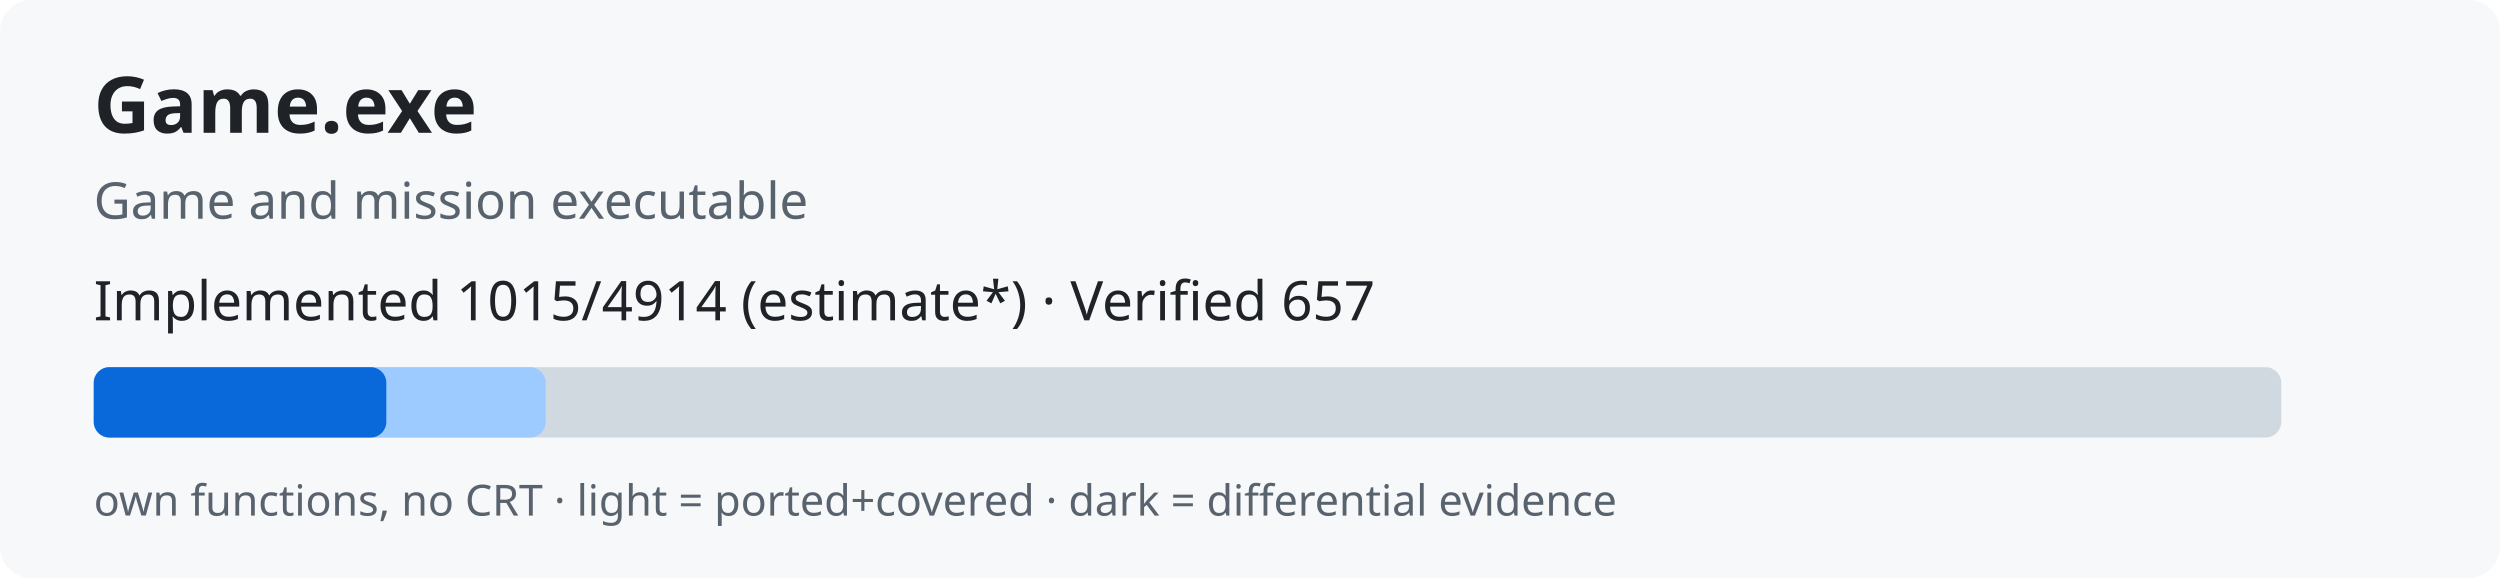
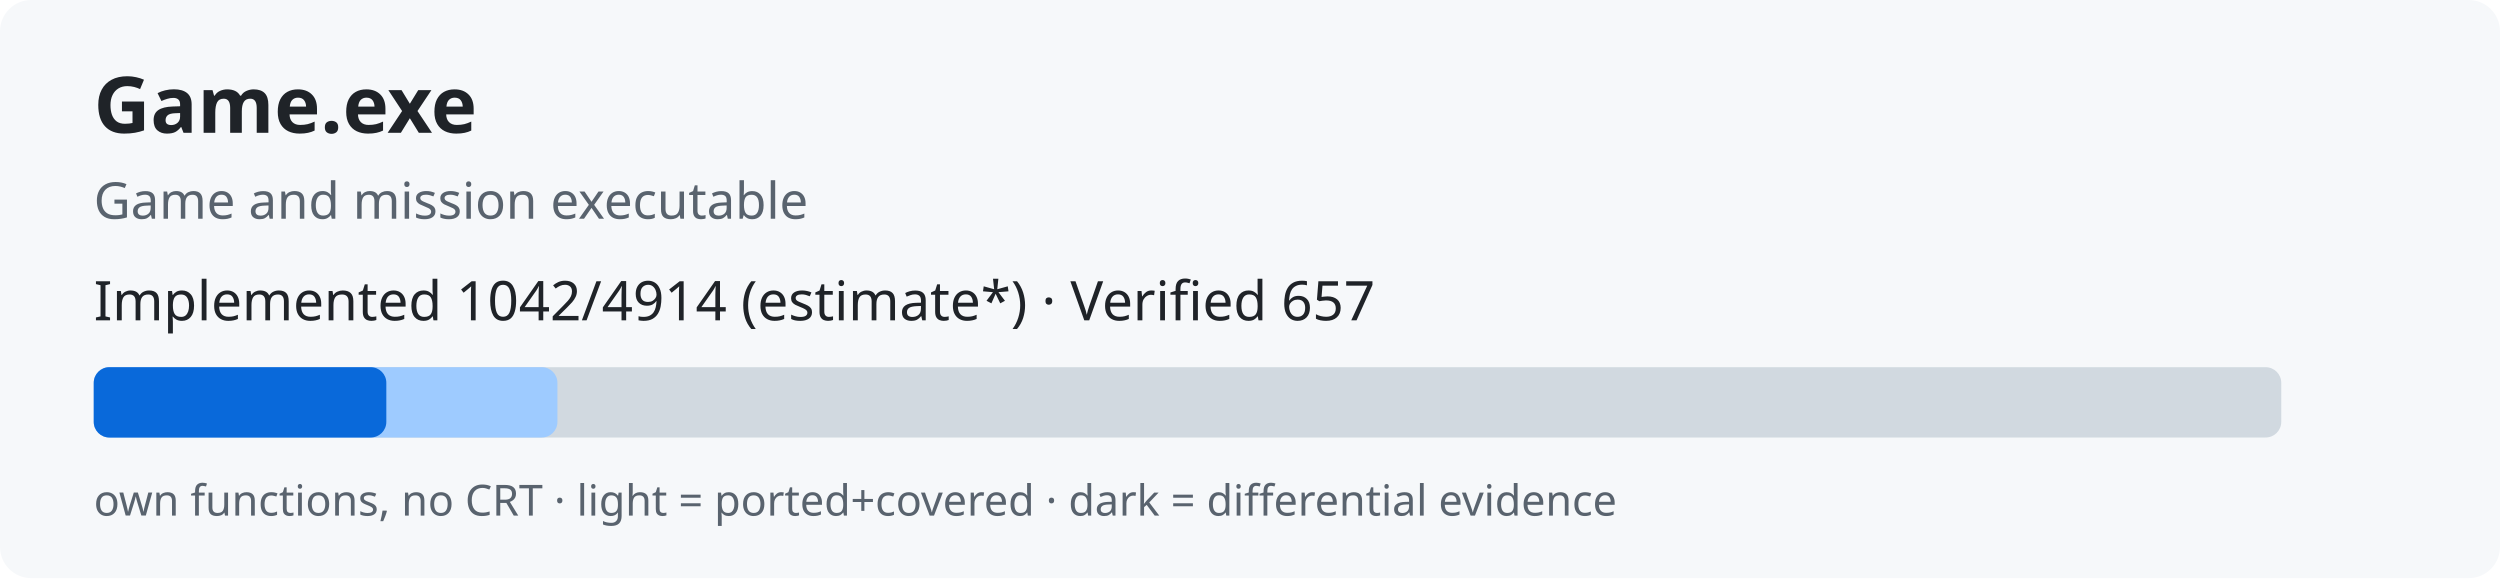
<svg xmlns="http://www.w3.org/2000/svg" width="640" height="148" role="img">
  <rect width="640" height="148" rx="8" fill="#f6f8fa" />
  <text x="24" y="34" font-family="sans-serif" font-size="20" font-weight="bold" fill="#1f2328">Game.exe</text>
  <text x="24" y="56" font-family="sans-serif" font-size="13" fill="#59636e">Game and mission executable</text>
-   <text x="24" y="82" font-family="sans-serif" font-size="14" fill="#1f2328">Implemented 1015/4914 (estimate*) · Verified 657</text>
+   <text x="24" y="82" font-family="sans-serif" font-size="14" fill="#1f2328">Implemented 1042/4914 (estimate*) · Verified 657</text>
  <rect x="24" y="94" width="560" height="18" rx="4" fill="#d1d9e0" />
-   <rect x="24" y="94" width="115.7" height="18" rx="4" fill="#9ecbff" />
+   <rect x="24" y="94" width="118.7" height="18" rx="4" fill="#9ecbff" />
  <rect x="24" y="94" width="74.9" height="18" rx="4" fill="#0969da" />
  <text x="24" y="132" font-family="sans-serif" font-size="11" fill="#59636e">own functions, no CRT · light = ported+covered · dark = differential evidence</text>
</svg>
